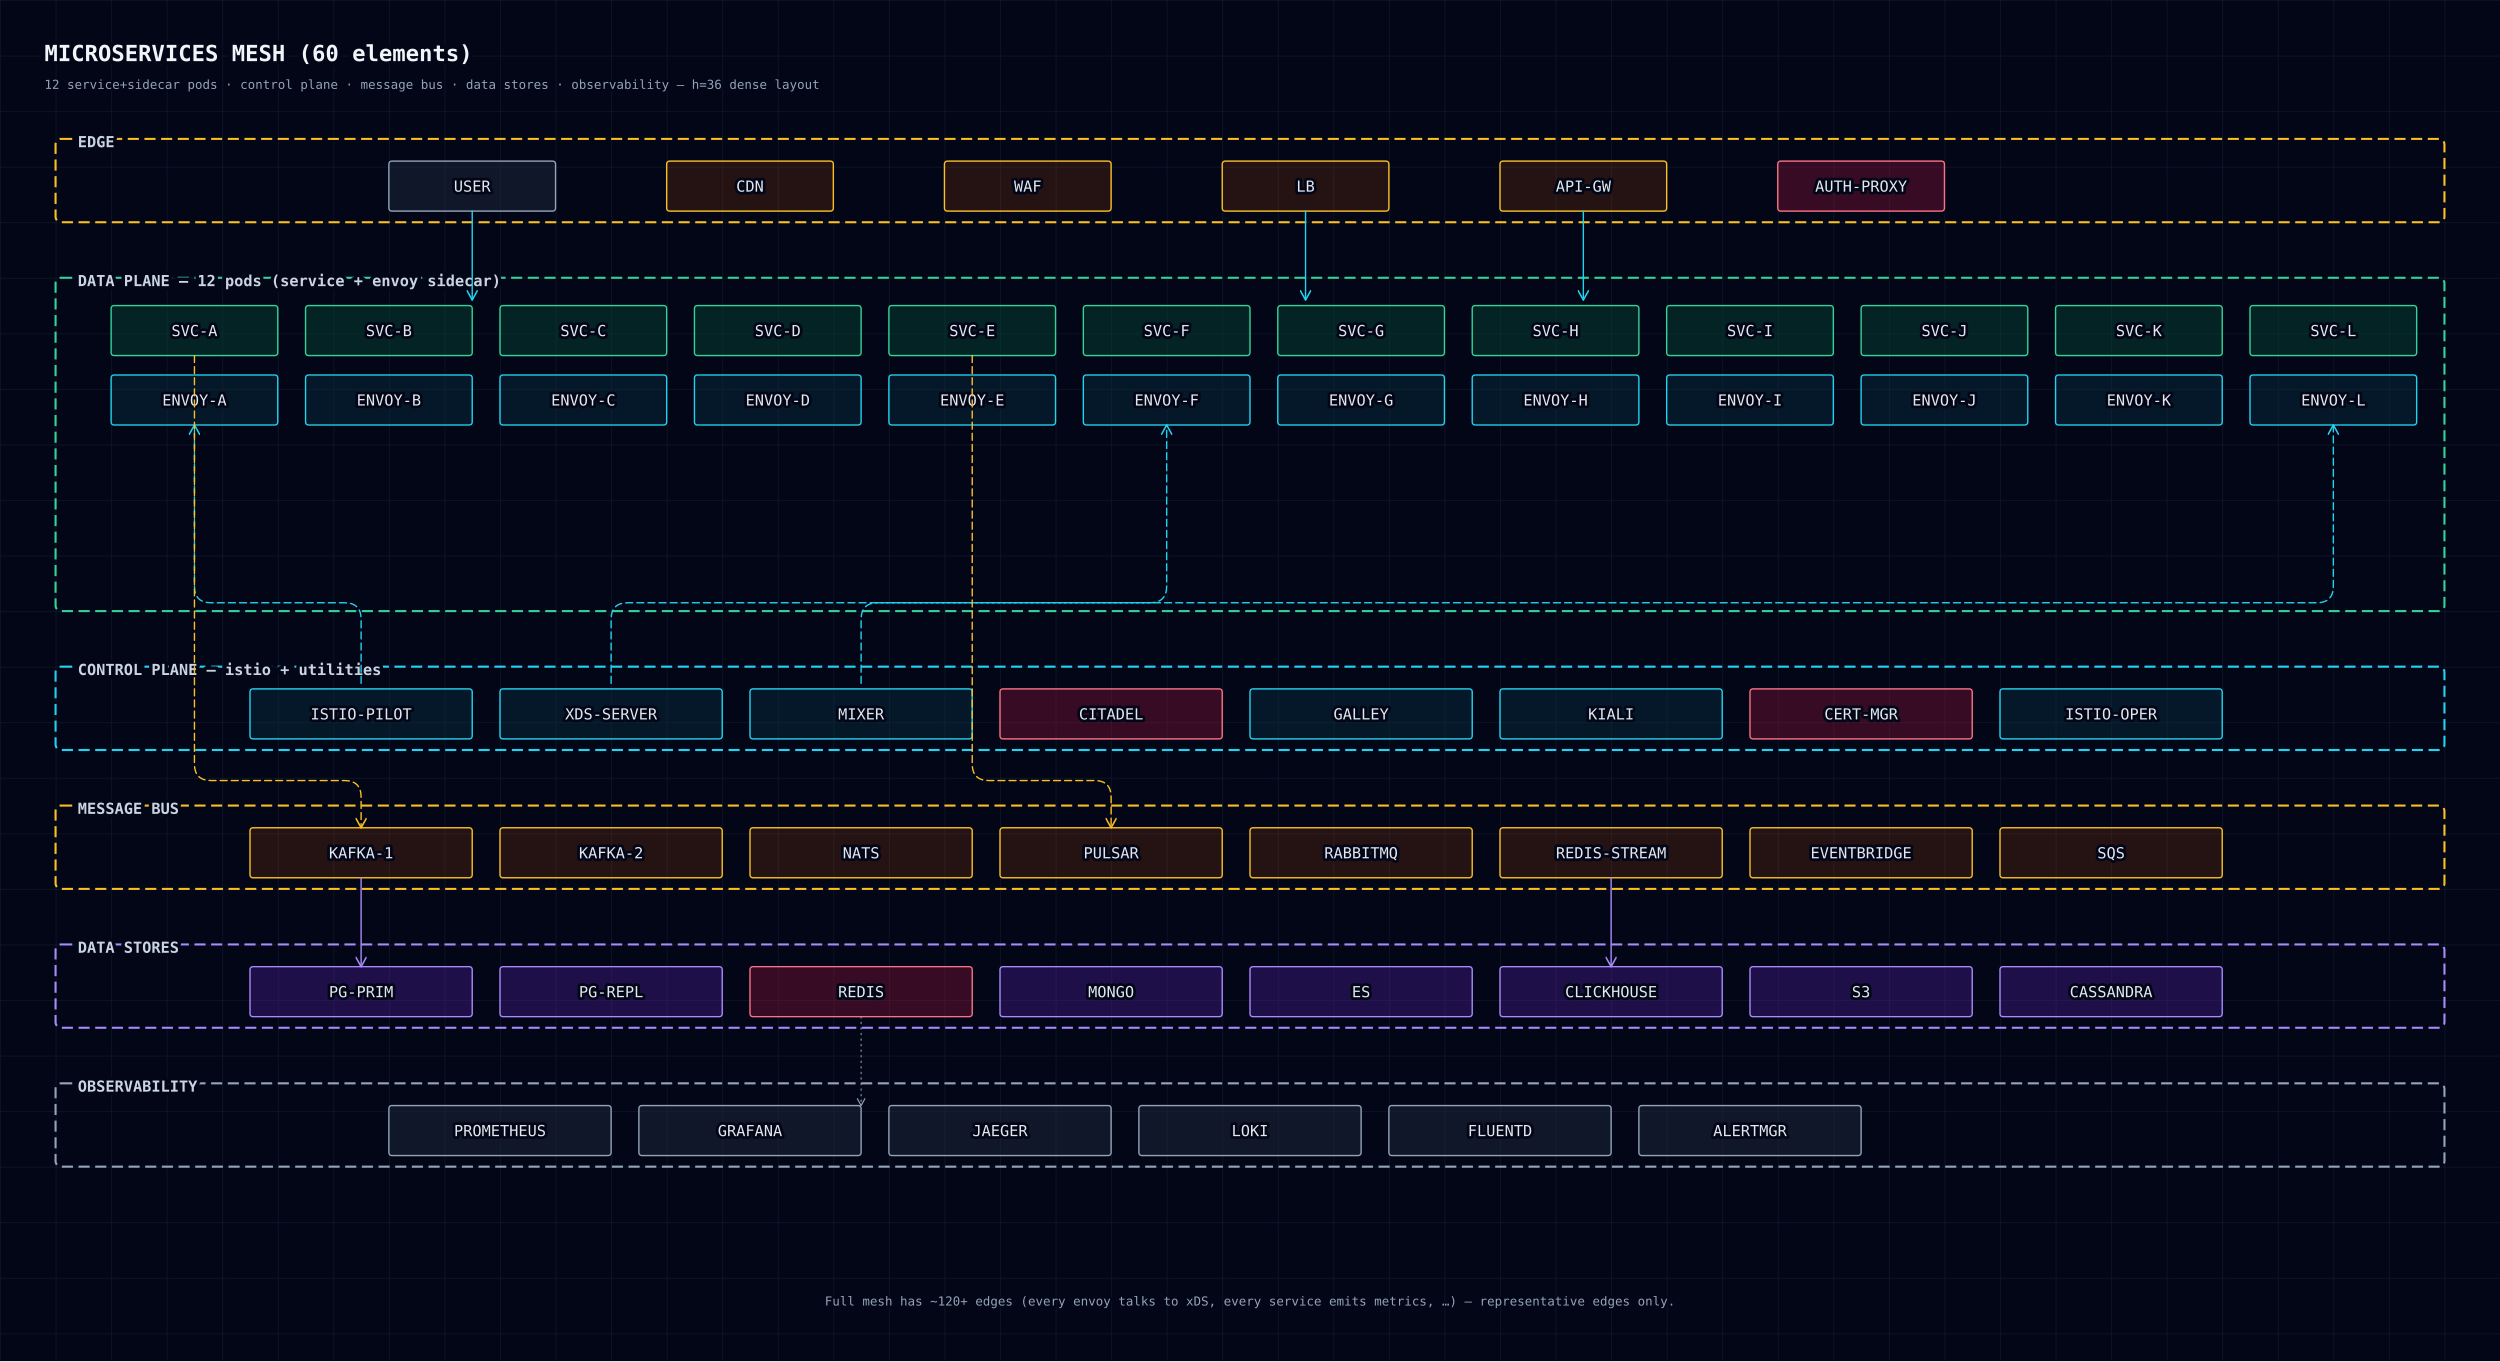
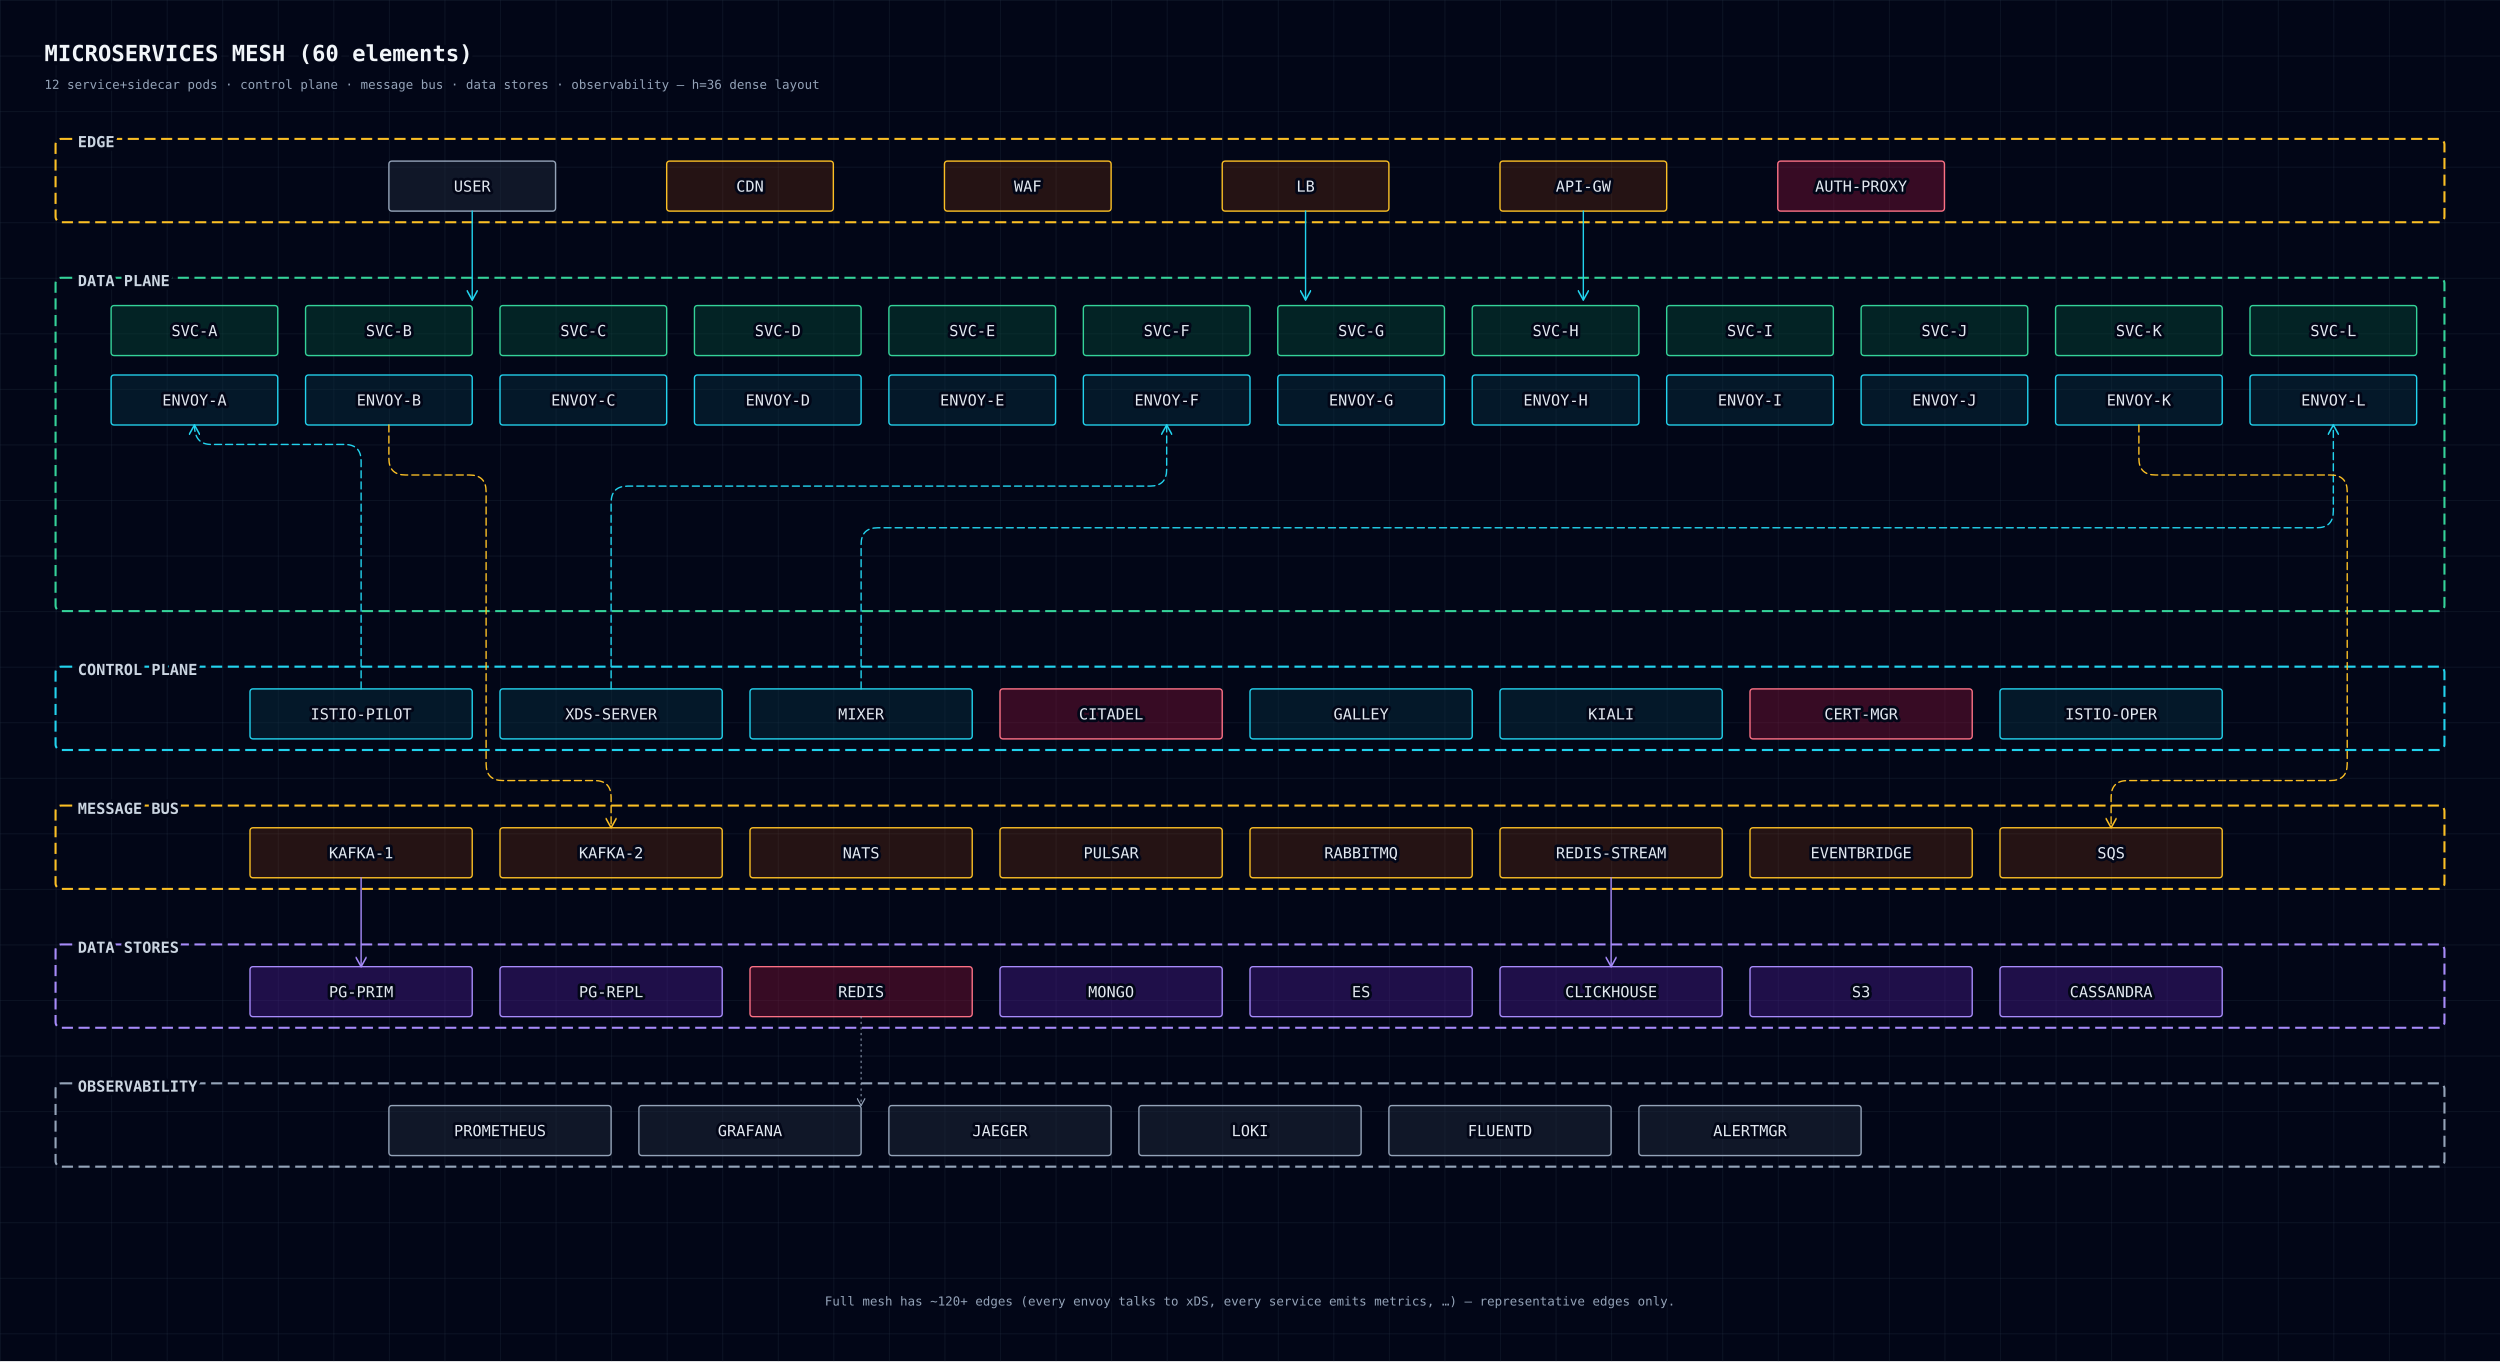
<svg xmlns="http://www.w3.org/2000/svg" viewBox="0 0 1800 980">
  <defs>
    <pattern id="grid" width="40" height="40" patternUnits="userSpaceOnUse">
      <path d="M40 0 L0 0 0 40" fill="none" stroke="#1e293b" stroke-width="0.5" />
    </pattern>
    <marker id="ah-cyan" viewBox="0 0 10 10" markerWidth="8" markerHeight="8" refX="9" refY="5" orient="auto" markerUnits="strokeWidth">
      <path d="M0,0 L9,5 L0,10" fill="none" stroke="#22d3ee" stroke-width="1.4" stroke-linecap="round" stroke-linejoin="round" />
    </marker>
    <marker id="ah-emerald" viewBox="0 0 10 10" markerWidth="8" markerHeight="8" refX="9" refY="5" orient="auto" markerUnits="strokeWidth">
      <path d="M0,0 L9,5 L0,10" fill="none" stroke="#34d399" stroke-width="1.4" stroke-linecap="round" stroke-linejoin="round" />
    </marker>
    <marker id="ah-violet" viewBox="0 0 10 10" markerWidth="8" markerHeight="8" refX="9" refY="5" orient="auto" markerUnits="strokeWidth">
      <path d="M0,0 L9,5 L0,10" fill="none" stroke="#a78bfa" stroke-width="1.4" stroke-linecap="round" stroke-linejoin="round" />
    </marker>
    <marker id="ah-rose" viewBox="0 0 10 10" markerWidth="8" markerHeight="8" refX="9" refY="5" orient="auto" markerUnits="strokeWidth">
      <path d="M0,0 L9,5 L0,10" fill="none" stroke="#fb7185" stroke-width="1.4" stroke-linecap="round" stroke-linejoin="round" />
    </marker>
    <marker id="ah-amber" viewBox="0 0 10 10" markerWidth="8" markerHeight="8" refX="9" refY="5" orient="auto" markerUnits="strokeWidth">
      <path d="M0,0 L9,5 L0,10" fill="none" stroke="#fbbf24" stroke-width="1.4" stroke-linecap="round" stroke-linejoin="round" />
    </marker>
    <marker id="ah-slate" viewBox="0 0 10 10" markerWidth="8" markerHeight="8" refX="9" refY="5" orient="auto" markerUnits="strokeWidth">
      <path d="M0,0 L9,5 L0,10" fill="none" stroke="#94a3b8" stroke-width="1.4" stroke-linecap="round" stroke-linejoin="round" />
    </marker>
  </defs>
  <style>text{paint-order:stroke fill;stroke:#020617;stroke-width:4;stroke-linejoin:round;stroke-linecap:round;fill:#e2e8f0;font-size:11px;font-family:'JetBrains Mono',ui-monospace,monospace;}text.title{stroke-width:6;font-size:16px;font-weight:700;fill:#f1f5f9;}text.sub{stroke-width:3;font-size:9px;fill:#94a3b8;}text.lbl{font-size:10px;fill:#cbd5e1;}text.cluster{stroke-width:5;font-size:11px;font-weight:600;fill:#cbd5e1;}rect.component{transition:filter 220ms ease;cursor:pointer;}rect.component:hover{filter:drop-shadow(0 0 8px var(--glow,rgba(255,255,255,0.2)));}rect.cyan{--glow:rgba(34,211,238,0.5);}rect.emerald{--glow:rgba(52,211,153,0.5);}rect.violet{--glow:rgba(167,139,250,0.5);}rect.rose{--glow:rgba(251,113,133,0.5);}rect.amber{--glow:rgba(251,191,36,0.5);}rect.slate{--glow:rgba(148,163,184,0.4);}</style>
  <rect width="1800" height="980" fill="#020617" />
  <rect width="1800" height="980" fill="url(#grid)" />
  <text class="title" x="32" y="44">MICROSERVICES MESH (60 elements)</text>
  <text class="sub" x="32" y="64">12 service+sidecar pods · control plane · message bus · data stores · observability — h=36 dense layout</text>
  <rect x="40" y="100" width="1720" height="60" rx="4" fill="none" stroke="#fbbf24" stroke-width="1.5" stroke-dasharray="8,4" />
  <text class="cluster" x="56" y="106">EDGE</text>
  <rect x="40" y="200" width="1720" height="240" rx="4" fill="none" stroke="#34d399" stroke-width="1.5" stroke-dasharray="8,4" />
-   <text class="cluster" x="56" y="206">DATA PLANE — 12 pods (service + envoy sidecar)</text>
+   <text class="cluster" x="56" y="206">DATA PLANE</text>
  <rect x="40" y="480" width="1720" height="60" rx="4" fill="none" stroke="#22d3ee" stroke-width="1.5" stroke-dasharray="8,4" />
-   <text class="cluster" x="56" y="486">CONTROL PLANE — istio + utilities</text>
+   <text class="cluster" x="56" y="486">CONTROL PLANE</text>
  <rect x="40" y="580" width="1720" height="60" rx="4" fill="none" stroke="#fbbf24" stroke-width="1.5" stroke-dasharray="8,4" />
  <text class="cluster" x="56" y="586">MESSAGE BUS</text>
  <rect x="40" y="680" width="1720" height="60" rx="4" fill="none" stroke="#a78bfa" stroke-width="1.5" stroke-dasharray="8,4" />
  <text class="cluster" x="56" y="686">DATA STORES</text>
  <rect x="40" y="780" width="1720" height="60" rx="4" fill="none" stroke="#94a3b8" stroke-width="1.5" stroke-dasharray="8,4" />
  <text class="cluster" x="56" y="786">OBSERVABILITY</text>
  <rect class="component slate" x="280" y="116" width="120" height="36" rx="2" fill="rgba(30,41,59,0.5)" stroke="#94a3b8" stroke-width="1" />
  <text x="340" y="138" text-anchor="middle">USER</text>
  <rect class="component amber" x="480" y="116" width="120" height="36" rx="2" fill="rgba(120,53,15,0.3)" stroke="#fbbf24" stroke-width="1" />
  <text x="540" y="138" text-anchor="middle">CDN</text>
  <rect class="component amber" x="680" y="116" width="120" height="36" rx="2" fill="rgba(120,53,15,0.3)" stroke="#fbbf24" stroke-width="1" />
  <text x="740" y="138" text-anchor="middle">WAF</text>
  <rect class="component amber" x="880" y="116" width="120" height="36" rx="2" fill="rgba(120,53,15,0.3)" stroke="#fbbf24" stroke-width="1" />
  <text x="940" y="138" text-anchor="middle">LB</text>
  <rect class="component amber" x="1080" y="116" width="120" height="36" rx="2" fill="rgba(120,53,15,0.3)" stroke="#fbbf24" stroke-width="1" />
  <text x="1140" y="138" text-anchor="middle">API-GW</text>
  <rect class="component rose" x="1280" y="116" width="120" height="36" rx="2" fill="rgba(136,19,55,0.4)" stroke="#fb7185" stroke-width="1" />
  <text x="1340" y="138" text-anchor="middle">AUTH-PROXY</text>
  <rect class="component emerald" x="80" y="220" width="120" height="36" rx="2" fill="rgba(6,78,59,0.4)" stroke="#34d399" stroke-width="1" />
  <text x="140" y="242" text-anchor="middle">SVC-A</text>
  <rect class="component cyan" x="80" y="270" width="120" height="36" rx="2" fill="rgba(8,51,68,0.4)" stroke="#22d3ee" stroke-width="1" />
  <text x="140" y="292" text-anchor="middle">ENVOY-A</text>
  <rect class="component emerald" x="220" y="220" width="120" height="36" rx="2" fill="rgba(6,78,59,0.4)" stroke="#34d399" stroke-width="1" />
  <text x="280" y="242" text-anchor="middle">SVC-B</text>
  <rect class="component cyan" x="220" y="270" width="120" height="36" rx="2" fill="rgba(8,51,68,0.4)" stroke="#22d3ee" stroke-width="1" />
  <text x="280" y="292" text-anchor="middle">ENVOY-B</text>
  <rect class="component emerald" x="360" y="220" width="120" height="36" rx="2" fill="rgba(6,78,59,0.4)" stroke="#34d399" stroke-width="1" />
  <text x="420" y="242" text-anchor="middle">SVC-C</text>
  <rect class="component cyan" x="360" y="270" width="120" height="36" rx="2" fill="rgba(8,51,68,0.4)" stroke="#22d3ee" stroke-width="1" />
  <text x="420" y="292" text-anchor="middle">ENVOY-C</text>
  <rect class="component emerald" x="500" y="220" width="120" height="36" rx="2" fill="rgba(6,78,59,0.4)" stroke="#34d399" stroke-width="1" />
  <text x="560" y="242" text-anchor="middle">SVC-D</text>
  <rect class="component cyan" x="500" y="270" width="120" height="36" rx="2" fill="rgba(8,51,68,0.4)" stroke="#22d3ee" stroke-width="1" />
  <text x="560" y="292" text-anchor="middle">ENVOY-D</text>
  <rect class="component emerald" x="640" y="220" width="120" height="36" rx="2" fill="rgba(6,78,59,0.4)" stroke="#34d399" stroke-width="1" />
  <text x="700" y="242" text-anchor="middle">SVC-E</text>
  <rect class="component cyan" x="640" y="270" width="120" height="36" rx="2" fill="rgba(8,51,68,0.4)" stroke="#22d3ee" stroke-width="1" />
  <text x="700" y="292" text-anchor="middle">ENVOY-E</text>
  <rect class="component emerald" x="780" y="220" width="120" height="36" rx="2" fill="rgba(6,78,59,0.4)" stroke="#34d399" stroke-width="1" />
  <text x="840" y="242" text-anchor="middle">SVC-F</text>
  <rect class="component cyan" x="780" y="270" width="120" height="36" rx="2" fill="rgba(8,51,68,0.4)" stroke="#22d3ee" stroke-width="1" />
  <text x="840" y="292" text-anchor="middle">ENVOY-F</text>
  <rect class="component emerald" x="920" y="220" width="120" height="36" rx="2" fill="rgba(6,78,59,0.4)" stroke="#34d399" stroke-width="1" />
  <text x="980" y="242" text-anchor="middle">SVC-G</text>
  <rect class="component cyan" x="920" y="270" width="120" height="36" rx="2" fill="rgba(8,51,68,0.4)" stroke="#22d3ee" stroke-width="1" />
  <text x="980" y="292" text-anchor="middle">ENVOY-G</text>
  <rect class="component emerald" x="1060" y="220" width="120" height="36" rx="2" fill="rgba(6,78,59,0.4)" stroke="#34d399" stroke-width="1" />
  <text x="1120" y="242" text-anchor="middle">SVC-H</text>
  <rect class="component cyan" x="1060" y="270" width="120" height="36" rx="2" fill="rgba(8,51,68,0.4)" stroke="#22d3ee" stroke-width="1" />
  <text x="1120" y="292" text-anchor="middle">ENVOY-H</text>
  <rect class="component emerald" x="1200" y="220" width="120" height="36" rx="2" fill="rgba(6,78,59,0.4)" stroke="#34d399" stroke-width="1" />
  <text x="1260" y="242" text-anchor="middle">SVC-I</text>
  <rect class="component cyan" x="1200" y="270" width="120" height="36" rx="2" fill="rgba(8,51,68,0.4)" stroke="#22d3ee" stroke-width="1" />
  <text x="1260" y="292" text-anchor="middle">ENVOY-I</text>
  <rect class="component emerald" x="1340" y="220" width="120" height="36" rx="2" fill="rgba(6,78,59,0.4)" stroke="#34d399" stroke-width="1" />
  <text x="1400" y="242" text-anchor="middle">SVC-J</text>
  <rect class="component cyan" x="1340" y="270" width="120" height="36" rx="2" fill="rgba(8,51,68,0.4)" stroke="#22d3ee" stroke-width="1" />
  <text x="1400" y="292" text-anchor="middle">ENVOY-J</text>
  <rect class="component emerald" x="1480" y="220" width="120" height="36" rx="2" fill="rgba(6,78,59,0.4)" stroke="#34d399" stroke-width="1" />
  <text x="1540" y="242" text-anchor="middle">SVC-K</text>
  <rect class="component cyan" x="1480" y="270" width="120" height="36" rx="2" fill="rgba(8,51,68,0.4)" stroke="#22d3ee" stroke-width="1" />
  <text x="1540" y="292" text-anchor="middle">ENVOY-K</text>
  <rect class="component emerald" x="1620" y="220" width="120" height="36" rx="2" fill="rgba(6,78,59,0.4)" stroke="#34d399" stroke-width="1" />
  <text x="1680" y="242" text-anchor="middle">SVC-L</text>
  <rect class="component cyan" x="1620" y="270" width="120" height="36" rx="2" fill="rgba(8,51,68,0.4)" stroke="#22d3ee" stroke-width="1" />
  <text x="1680" y="292" text-anchor="middle">ENVOY-L</text>
  <rect class="component cyan" x="180" y="496" width="160" height="36" rx="2" fill="rgba(8,51,68,0.4)" stroke="#22d3ee" stroke-width="1" />
  <text x="260" y="518" text-anchor="middle">ISTIO-PILOT</text>
  <rect class="component cyan" x="360" y="496" width="160" height="36" rx="2" fill="rgba(8,51,68,0.4)" stroke="#22d3ee" stroke-width="1" />
  <text x="440" y="518" text-anchor="middle">XDS-SERVER</text>
  <rect class="component cyan" x="540" y="496" width="160" height="36" rx="2" fill="rgba(8,51,68,0.4)" stroke="#22d3ee" stroke-width="1" />
  <text x="620" y="518" text-anchor="middle">MIXER</text>
  <rect class="component rose" x="720" y="496" width="160" height="36" rx="2" fill="rgba(136,19,55,0.4)" stroke="#fb7185" stroke-width="1" />
  <text x="800" y="518" text-anchor="middle">CITADEL</text>
  <rect class="component cyan" x="900" y="496" width="160" height="36" rx="2" fill="rgba(8,51,68,0.4)" stroke="#22d3ee" stroke-width="1" />
  <text x="980" y="518" text-anchor="middle">GALLEY</text>
  <rect class="component cyan" x="1080" y="496" width="160" height="36" rx="2" fill="rgba(8,51,68,0.4)" stroke="#22d3ee" stroke-width="1" />
  <text x="1160" y="518" text-anchor="middle">KIALI</text>
  <rect class="component rose" x="1260" y="496" width="160" height="36" rx="2" fill="rgba(136,19,55,0.4)" stroke="#fb7185" stroke-width="1" />
  <text x="1340" y="518" text-anchor="middle">CERT-MGR</text>
  <rect class="component cyan" x="1440" y="496" width="160" height="36" rx="2" fill="rgba(8,51,68,0.4)" stroke="#22d3ee" stroke-width="1" />
  <text x="1520" y="518" text-anchor="middle">ISTIO-OPER</text>
  <rect class="component amber" x="180" y="596" width="160" height="36" rx="2" fill="rgba(120,53,15,0.3)" stroke="#fbbf24" stroke-width="1" />
  <text x="260" y="618" text-anchor="middle">KAFKA-1</text>
  <rect class="component amber" x="360" y="596" width="160" height="36" rx="2" fill="rgba(120,53,15,0.3)" stroke="#fbbf24" stroke-width="1" />
  <text x="440" y="618" text-anchor="middle">KAFKA-2</text>
  <rect class="component amber" x="540" y="596" width="160" height="36" rx="2" fill="rgba(120,53,15,0.3)" stroke="#fbbf24" stroke-width="1" />
  <text x="620" y="618" text-anchor="middle">NATS</text>
  <rect class="component amber" x="720" y="596" width="160" height="36" rx="2" fill="rgba(120,53,15,0.3)" stroke="#fbbf24" stroke-width="1" />
  <text x="800" y="618" text-anchor="middle">PULSAR</text>
  <rect class="component amber" x="900" y="596" width="160" height="36" rx="2" fill="rgba(120,53,15,0.3)" stroke="#fbbf24" stroke-width="1" />
  <text x="980" y="618" text-anchor="middle">RABBITMQ</text>
  <rect class="component amber" x="1080" y="596" width="160" height="36" rx="2" fill="rgba(120,53,15,0.3)" stroke="#fbbf24" stroke-width="1" />
  <text x="1160" y="618" text-anchor="middle">REDIS-STREAM</text>
  <rect class="component amber" x="1260" y="596" width="160" height="36" rx="2" fill="rgba(120,53,15,0.3)" stroke="#fbbf24" stroke-width="1" />
  <text x="1340" y="618" text-anchor="middle">EVENTBRIDGE</text>
  <rect class="component amber" x="1440" y="596" width="160" height="36" rx="2" fill="rgba(120,53,15,0.3)" stroke="#fbbf24" stroke-width="1" />
  <text x="1520" y="618" text-anchor="middle">SQS</text>
  <rect class="component violet" x="180" y="696" width="160" height="36" rx="2" fill="rgba(76,29,149,0.4)" stroke="#a78bfa" stroke-width="1" />
  <text x="260" y="718" text-anchor="middle">PG-PRIM</text>
  <rect class="component violet" x="360" y="696" width="160" height="36" rx="2" fill="rgba(76,29,149,0.4)" stroke="#a78bfa" stroke-width="1" />
  <text x="440" y="718" text-anchor="middle">PG-REPL</text>
  <rect class="component rose" x="540" y="696" width="160" height="36" rx="2" fill="rgba(136,19,55,0.4)" stroke="#fb7185" stroke-width="1" />
  <text x="620" y="718" text-anchor="middle">REDIS</text>
  <rect class="component violet" x="720" y="696" width="160" height="36" rx="2" fill="rgba(76,29,149,0.4)" stroke="#a78bfa" stroke-width="1" />
  <text x="800" y="718" text-anchor="middle">MONGO</text>
  <rect class="component violet" x="900" y="696" width="160" height="36" rx="2" fill="rgba(76,29,149,0.4)" stroke="#a78bfa" stroke-width="1" />
  <text x="980" y="718" text-anchor="middle">ES</text>
  <rect class="component violet" x="1080" y="696" width="160" height="36" rx="2" fill="rgba(76,29,149,0.4)" stroke="#a78bfa" stroke-width="1" />
  <text x="1160" y="718" text-anchor="middle">CLICKHOUSE</text>
  <rect class="component violet" x="1260" y="696" width="160" height="36" rx="2" fill="rgba(76,29,149,0.4)" stroke="#a78bfa" stroke-width="1" />
  <text x="1340" y="718" text-anchor="middle">S3</text>
  <rect class="component violet" x="1440" y="696" width="160" height="36" rx="2" fill="rgba(76,29,149,0.4)" stroke="#a78bfa" stroke-width="1" />
  <text x="1520" y="718" text-anchor="middle">CASSANDRA</text>
  <rect class="component slate" x="280" y="796" width="160" height="36" rx="2" fill="rgba(30,41,59,0.5)" stroke="#94a3b8" stroke-width="1" />
  <text x="360" y="818" text-anchor="middle">PROMETHEUS</text>
  <rect class="component slate" x="460" y="796" width="160" height="36" rx="2" fill="rgba(30,41,59,0.5)" stroke="#94a3b8" stroke-width="1" />
  <text x="540" y="818" text-anchor="middle">GRAFANA</text>
  <rect class="component slate" x="640" y="796" width="160" height="36" rx="2" fill="rgba(30,41,59,0.5)" stroke="#94a3b8" stroke-width="1" />
  <text x="720" y="818" text-anchor="middle">JAEGER</text>
  <rect class="component slate" x="820" y="796" width="160" height="36" rx="2" fill="rgba(30,41,59,0.5)" stroke="#94a3b8" stroke-width="1" />
  <text x="900" y="818" text-anchor="middle">LOKI</text>
  <rect class="component slate" x="1000" y="796" width="160" height="36" rx="2" fill="rgba(30,41,59,0.5)" stroke="#94a3b8" stroke-width="1" />
  <text x="1080" y="818" text-anchor="middle">FLUENTD</text>
  <rect class="component slate" x="1180" y="796" width="160" height="36" rx="2" fill="rgba(30,41,59,0.5)" stroke="#94a3b8" stroke-width="1" />
  <text x="1260" y="818" text-anchor="middle">ALERTMGR</text>
  <path d="M340,152 V216" fill="none" stroke="#22d3ee" stroke-width="1.0" stroke-linecap="round" marker-end="url(#ah-cyan)" />
  <path d="M940,152 V216" fill="none" stroke="#22d3ee" stroke-width="1.0" stroke-linecap="round" marker-end="url(#ah-cyan)" />
  <path d="M1140,152 V216" fill="none" stroke="#22d3ee" stroke-width="1.0" stroke-linecap="round" marker-end="url(#ah-cyan)" />
-   <path d="M260,492 V446 Q260,434 248,434 H152 Q140,434 140,422 V306" fill="none" stroke="#22d3ee" stroke-width="1.0" stroke-dasharray="5,3" stroke-linecap="round" stroke-linejoin="round" marker-end="url(#ah-cyan)" />
-   <path d="M440,492 V446 Q440,434 452,434 H828 Q840,434 840,422 V306" fill="none" stroke="#22d3ee" stroke-width="1.0" stroke-dasharray="5,3" stroke-linecap="round" stroke-linejoin="round" marker-end="url(#ah-cyan)" />
-   <path d="M620,492 V446 Q620,434 632,434 H1668 Q1680,434 1680,422 V306" fill="none" stroke="#22d3ee" stroke-width="1.0" stroke-dasharray="5,3" stroke-linecap="round" stroke-linejoin="round" marker-end="url(#ah-cyan)" />
-   <path d="M140,256 V550 Q140,562 152,562 H248 Q260,562 260,574 V596" fill="none" stroke="#fbbf24" stroke-width="1.0" stroke-dasharray="5,3" stroke-linecap="round" stroke-linejoin="round" marker-end="url(#ah-amber)" />
-   <path d="M700,256 V550 Q700,562 712,562 H788 Q800,562 800,574 V596" fill="none" stroke="#fbbf24" stroke-width="1.0" stroke-dasharray="5,3" stroke-linecap="round" stroke-linejoin="round" marker-end="url(#ah-amber)" />
+   <path d="M260,496 V332 Q260,320 248,320 H152 Q140,320 140,306" fill="none" stroke="#22d3ee" stroke-width="1.0" stroke-dasharray="5,3" stroke-linecap="round" stroke-linejoin="round" marker-end="url(#ah-cyan)" />
+   <path d="M440,496 V362 Q440,350 452,350 H828 Q840,350 840,338 V306" fill="none" stroke="#22d3ee" stroke-width="1.0" stroke-dasharray="5,3" stroke-linecap="round" stroke-linejoin="round" marker-end="url(#ah-cyan)" />
+   <path d="M620,496 V392 Q620,380 632,380 H1668 Q1680,380 1680,368 V306" fill="none" stroke="#22d3ee" stroke-width="1.0" stroke-dasharray="5,3" stroke-linecap="round" stroke-linejoin="round" marker-end="url(#ah-cyan)" />
+   <path d="M280,306 V330 Q280,342 292,342 H338 Q350,342 350,354 V550 Q350,562 362,562 H428 Q440,562 440,574 V596" fill="none" stroke="#fbbf24" stroke-width="1.0" stroke-dasharray="5,3" stroke-linecap="round" stroke-linejoin="round" marker-end="url(#ah-amber)" />
+   <path d="M1540,306 V330 Q1540,342 1552,342 H1678 Q1690,342 1690,354 V550 Q1690,562 1678,562 H1532 Q1520,562 1520,574 V596" fill="none" stroke="#fbbf24" stroke-width="1.0" stroke-dasharray="5,3" stroke-linecap="round" stroke-linejoin="round" marker-end="url(#ah-amber)" />
  <path d="M260,632 V696" fill="none" stroke="#a78bfa" stroke-width="1.0" stroke-linecap="round" marker-end="url(#ah-violet)" />
  <path d="M1160,632 V696" fill="none" stroke="#a78bfa" stroke-width="1.0" stroke-linecap="round" marker-end="url(#ah-violet)" />
  <path d="M620,732 V796" fill="none" stroke="#94a3b8" stroke-width="0.75" stroke-dasharray="1,3" stroke-linecap="round" marker-end="url(#ah-slate)" />
  <text class="sub" x="900" y="940" text-anchor="middle">Full mesh has ~120+ edges (every envoy talks to xDS, every service emits metrics, …) — representative edges only.</text>
</svg>
